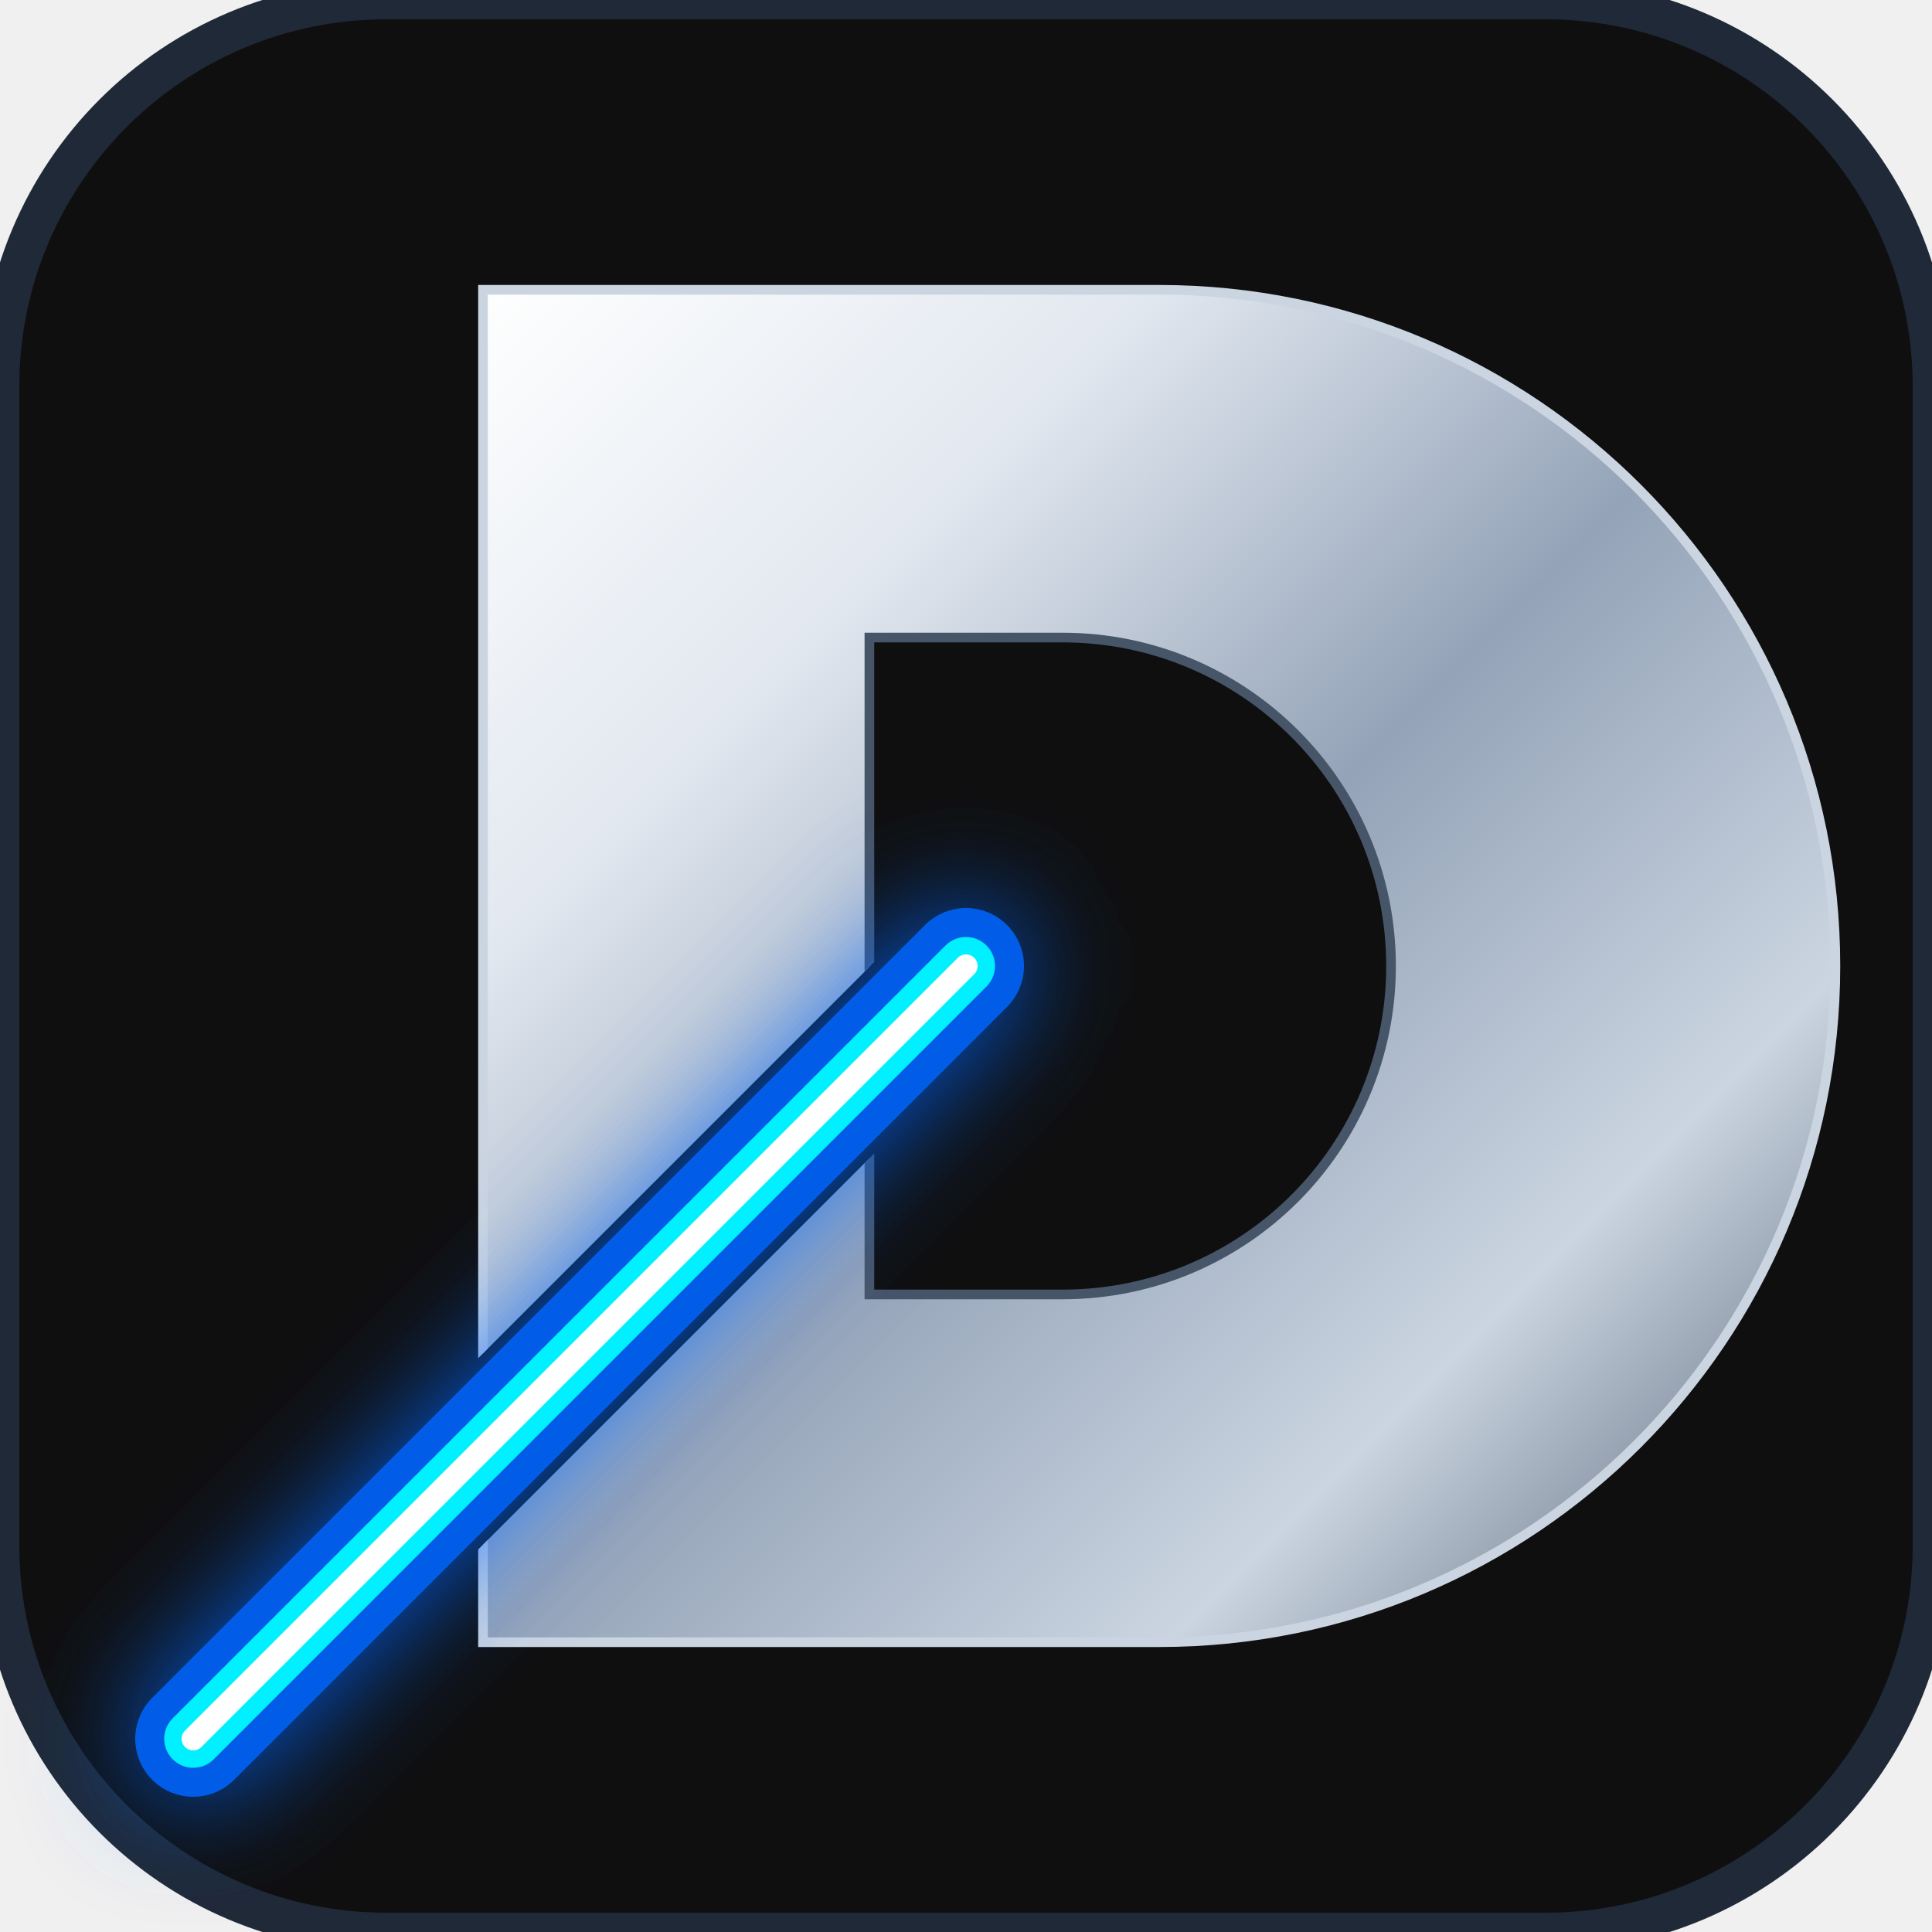
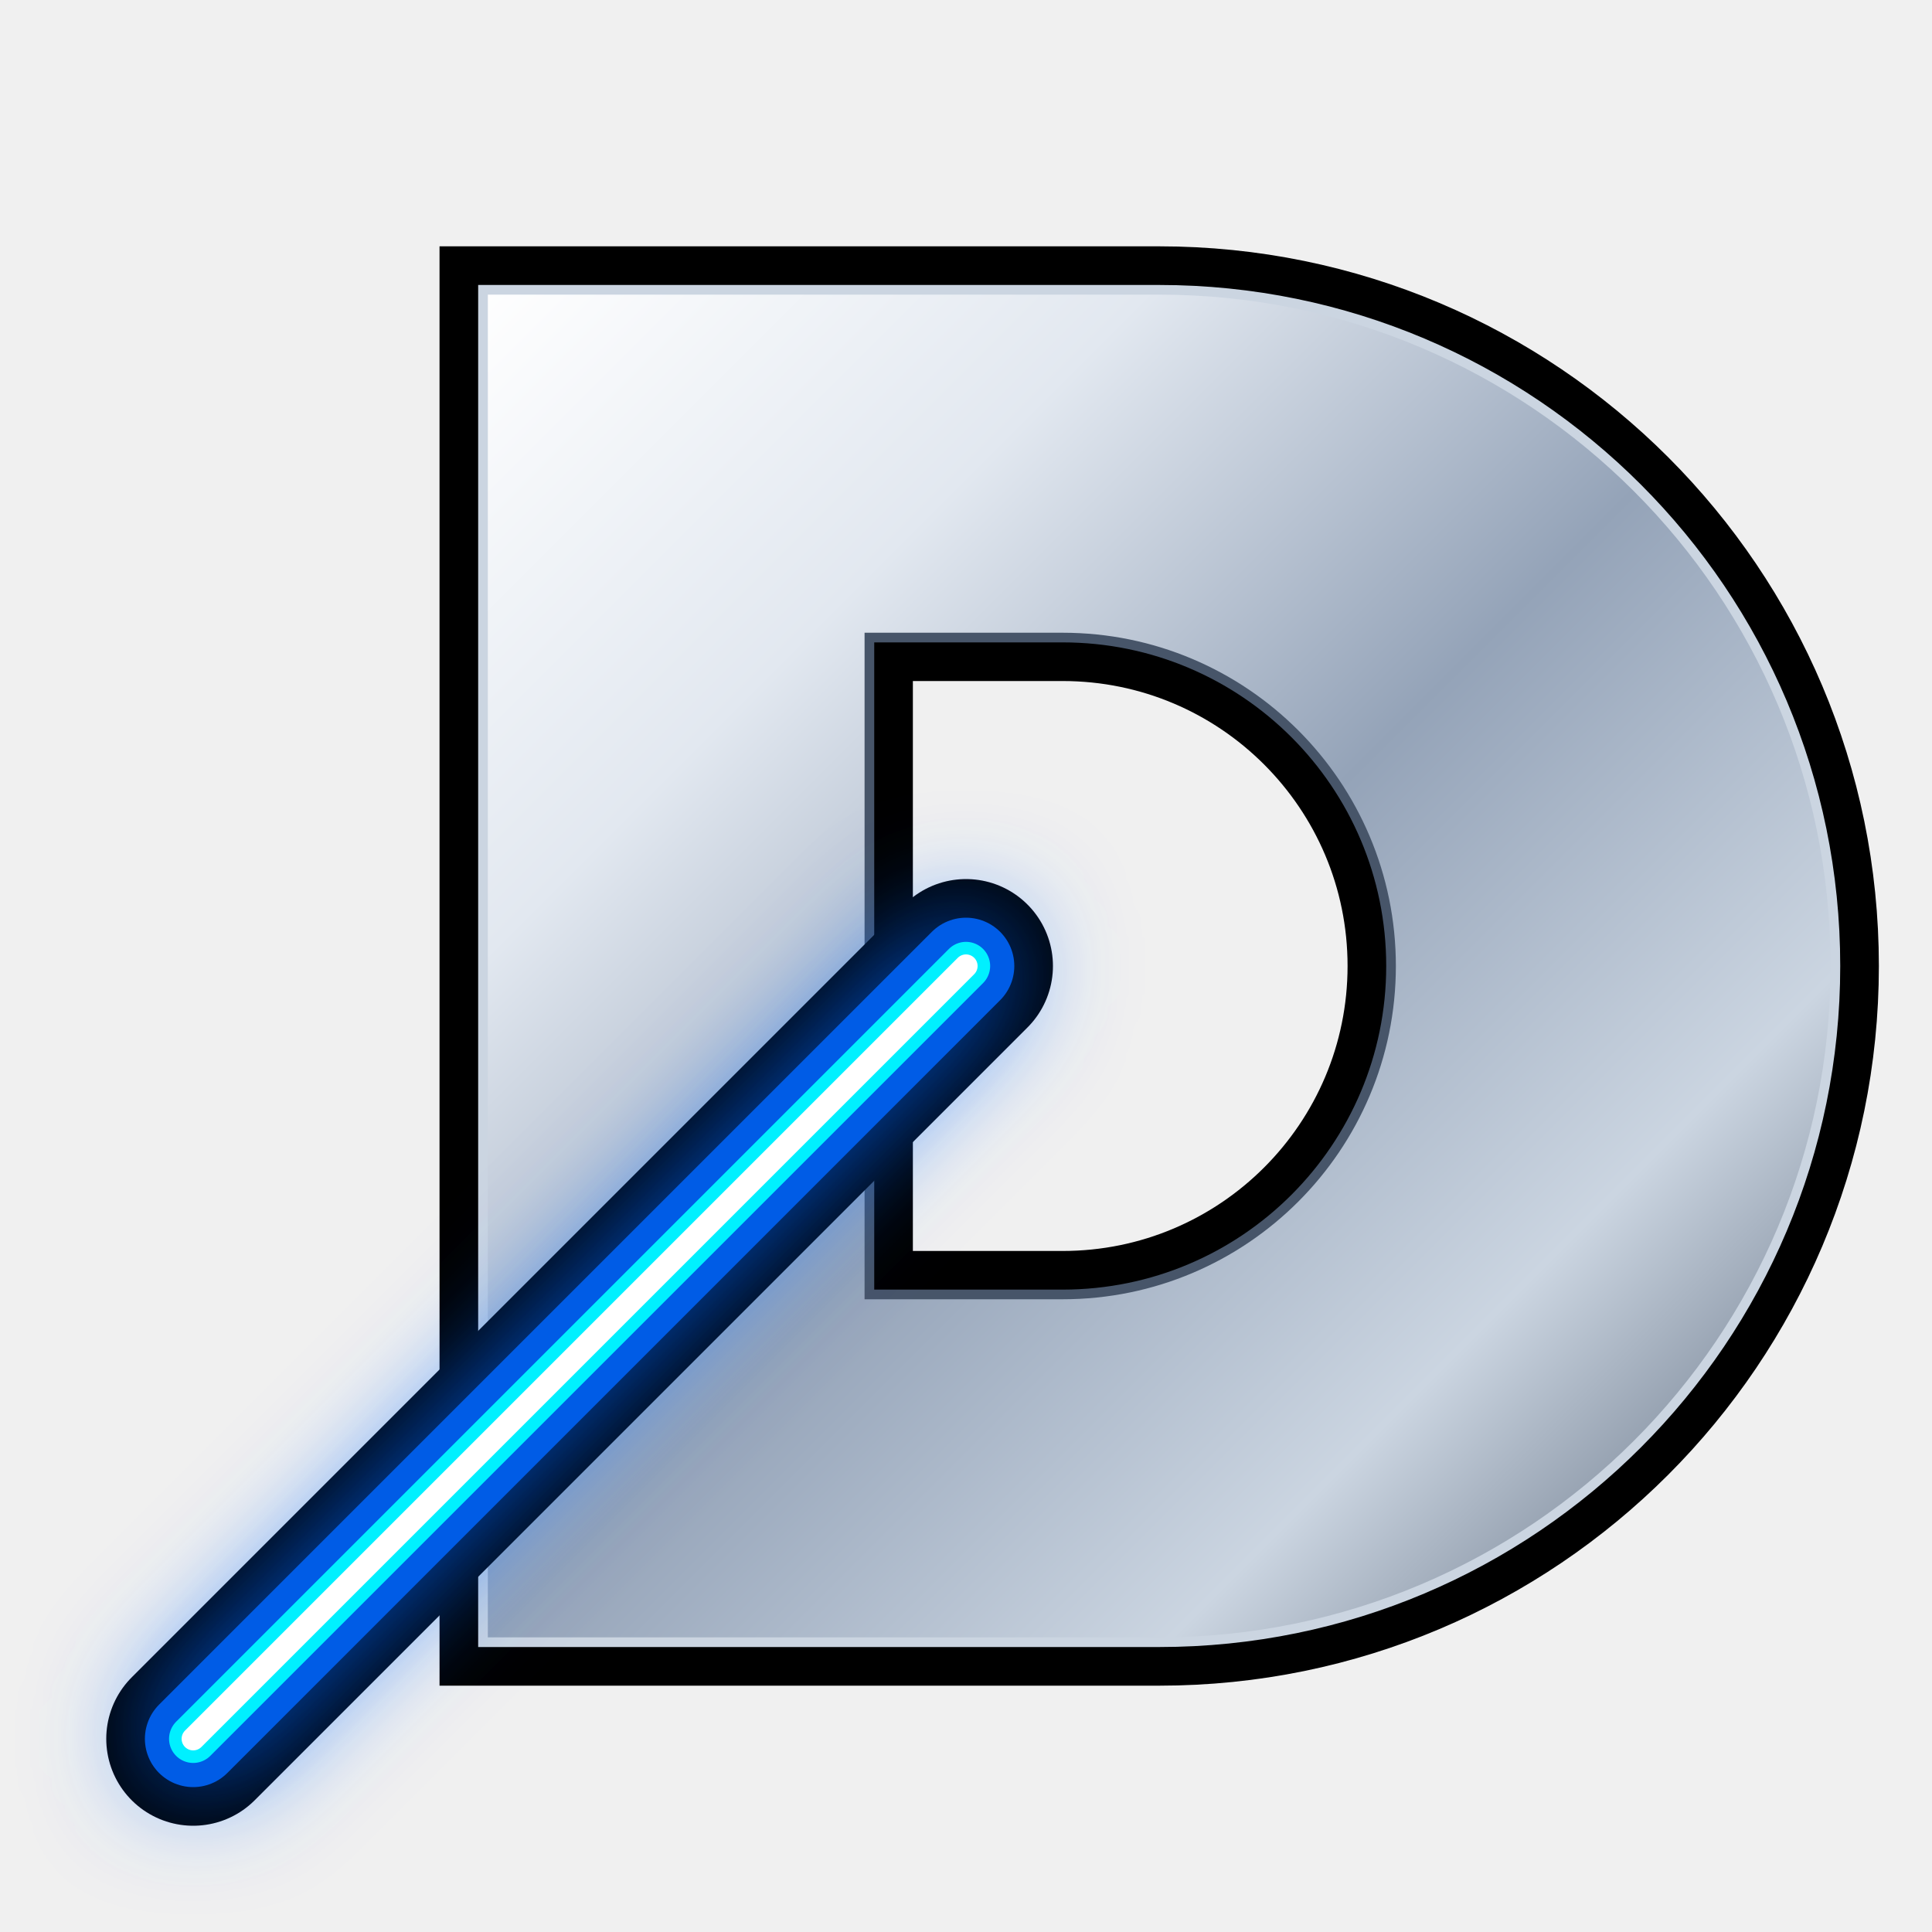
<svg xmlns="http://www.w3.org/2000/svg" width="100%" height="100%" viewBox="0 0 100 100" fill="none">
  <defs>
    <linearGradient id="chrome-grad" x1="0%" y1="0%" x2="100%" y2="100%">
      <stop offset="0%" stop-color="#ffffff" />
      <stop offset="25%" stop-color="#e2e8f0" />
      <stop offset="50%" stop-color="#94a3b8" />
      <stop offset="75%" stop-color="#cbd5e1" />
      <stop offset="100%" stop-color="#475569" />
    </linearGradient>
    <filter id="neon-glow" x="-30%" y="-30%" width="160%" height="160%">
      <feGaussianBlur stdDeviation="3" result="blur" />
      <feMerge>
        <feMergeNode in="blur" />
        <feMergeNode in="SourceGraphic" />
      </feMerge>
    </filter>
    <mask id="slash-mask">
      {/* Default everything visible */}
      <rect x="0" y="0" width="100" height="100" fill="white" />
      {/* Draw a thick diagonal black line to cut the path */}
      <line x1="12" y1="88" x2="52" y2="48" stroke="black" stroke-width="7" stroke-linecap="round" />
    </mask>
  </defs>
-   <rect width="100" height="100" rx="20" fill="#0f0f0f" stroke="#1f2937" stroke-width="2" />
+ 
+   {/* Black thick background stroke of D for outline contrast on light tabs */}
+   <path d="M 25 15 L 60 15 A 35 35 0 0 1 60 85 L 25 85 Z M 45 33 L 55 33 A 17 17 0 0 1 55 67 L 45 67 Z" fill="none" stroke="#000000" stroke-width="4.5" mask="url(#slash-mask)" fill-rule="evenodd" />

  {/* Main Letter D path with the cut mask applied */}
  <path d="M 25 15 L 60 15 A 35 35 0 0 1 60 85 L 25 85 Z M 45 33 L 55 33 A 17 17 0 0 1 55 67 L 45 67 Z" fill="url(#chrome-grad)" mask="url(#slash-mask)" fill-rule="evenodd" />

  {/* Outer stroke for metal realism */}
  <path d="M 25 15 L 60 15 A 35 35 0 0 1 60 85 L 25 85 Z" stroke="#cbd5e1" stroke-width="0.5" mask="url(#slash-mask)" />

  {/* Inner stroke */}
  <path d="M 45 33 L 55 33 A 17 17 0 0 1 55 67 L 45 67 Z" stroke="#475569" stroke-width="0.5" mask="url(#slash-mask)" />

+   {/* Black thick outline for the slash glow */}
+   <line x1="10" y1="90" x2="50" y2="50" stroke="#000000" stroke-width="9" stroke-linecap="round" />
+ 
  {/* Glowing background electric blue slice (extra thick glow) */}
-   <line x1="10" y1="90" x2="50" y2="50" stroke="#0066ff" stroke-width="6" stroke-linecap="round" filter="url(#neon-glow)" opacity="0.9" />
+   <line x1="10" y1="90" x2="50" y2="50" stroke="#0066ff" stroke-width="5" stroke-linecap="round" filter="url(#neon-glow)" opacity="0.9" />

  {/* Vibrant cyan middle slice layer */}
-   <line x1="10" y1="90" x2="50" y2="50" stroke="#00f0ff" stroke-width="3" stroke-linecap="round" />
+   <line x1="10" y1="90" x2="50" y2="50" stroke="#00f0ff" stroke-width="2.5" stroke-linecap="round" />
  
  {/* Inner hot white core */}
  <line x1="10" y1="90" x2="50" y2="50" stroke="#ffffff" stroke-width="1.2" stroke-linecap="round" />
</svg>
